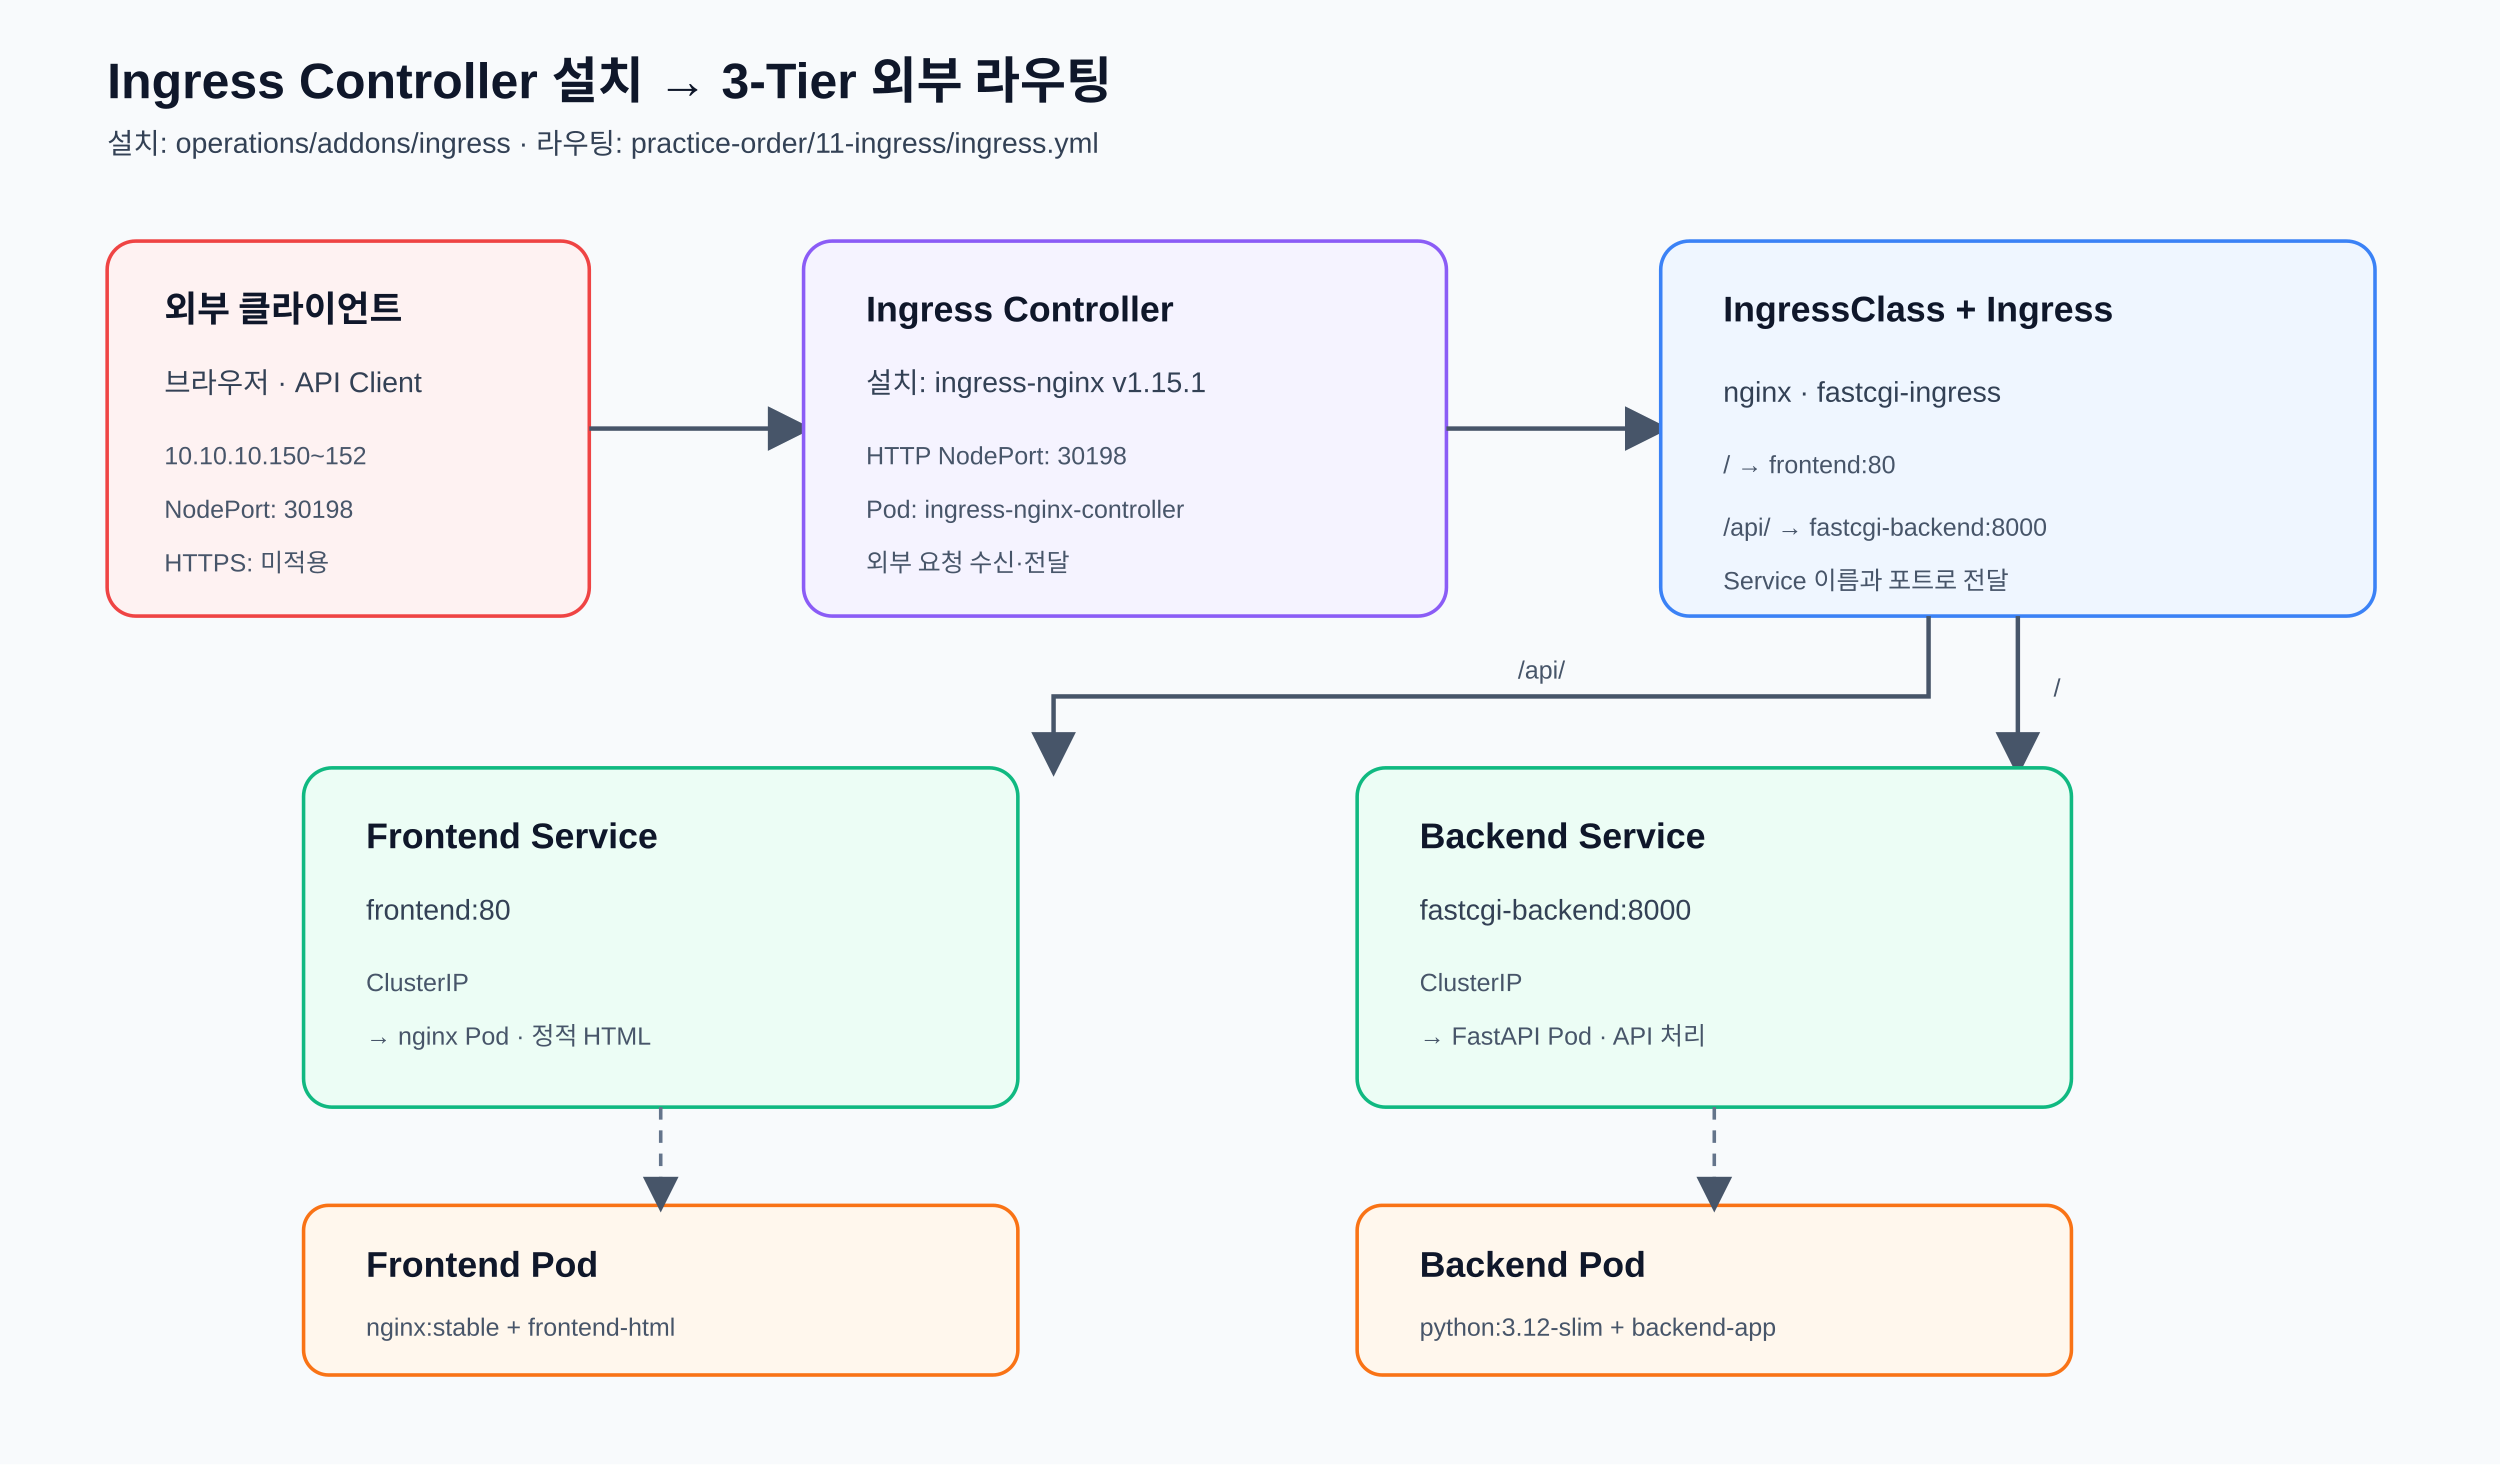
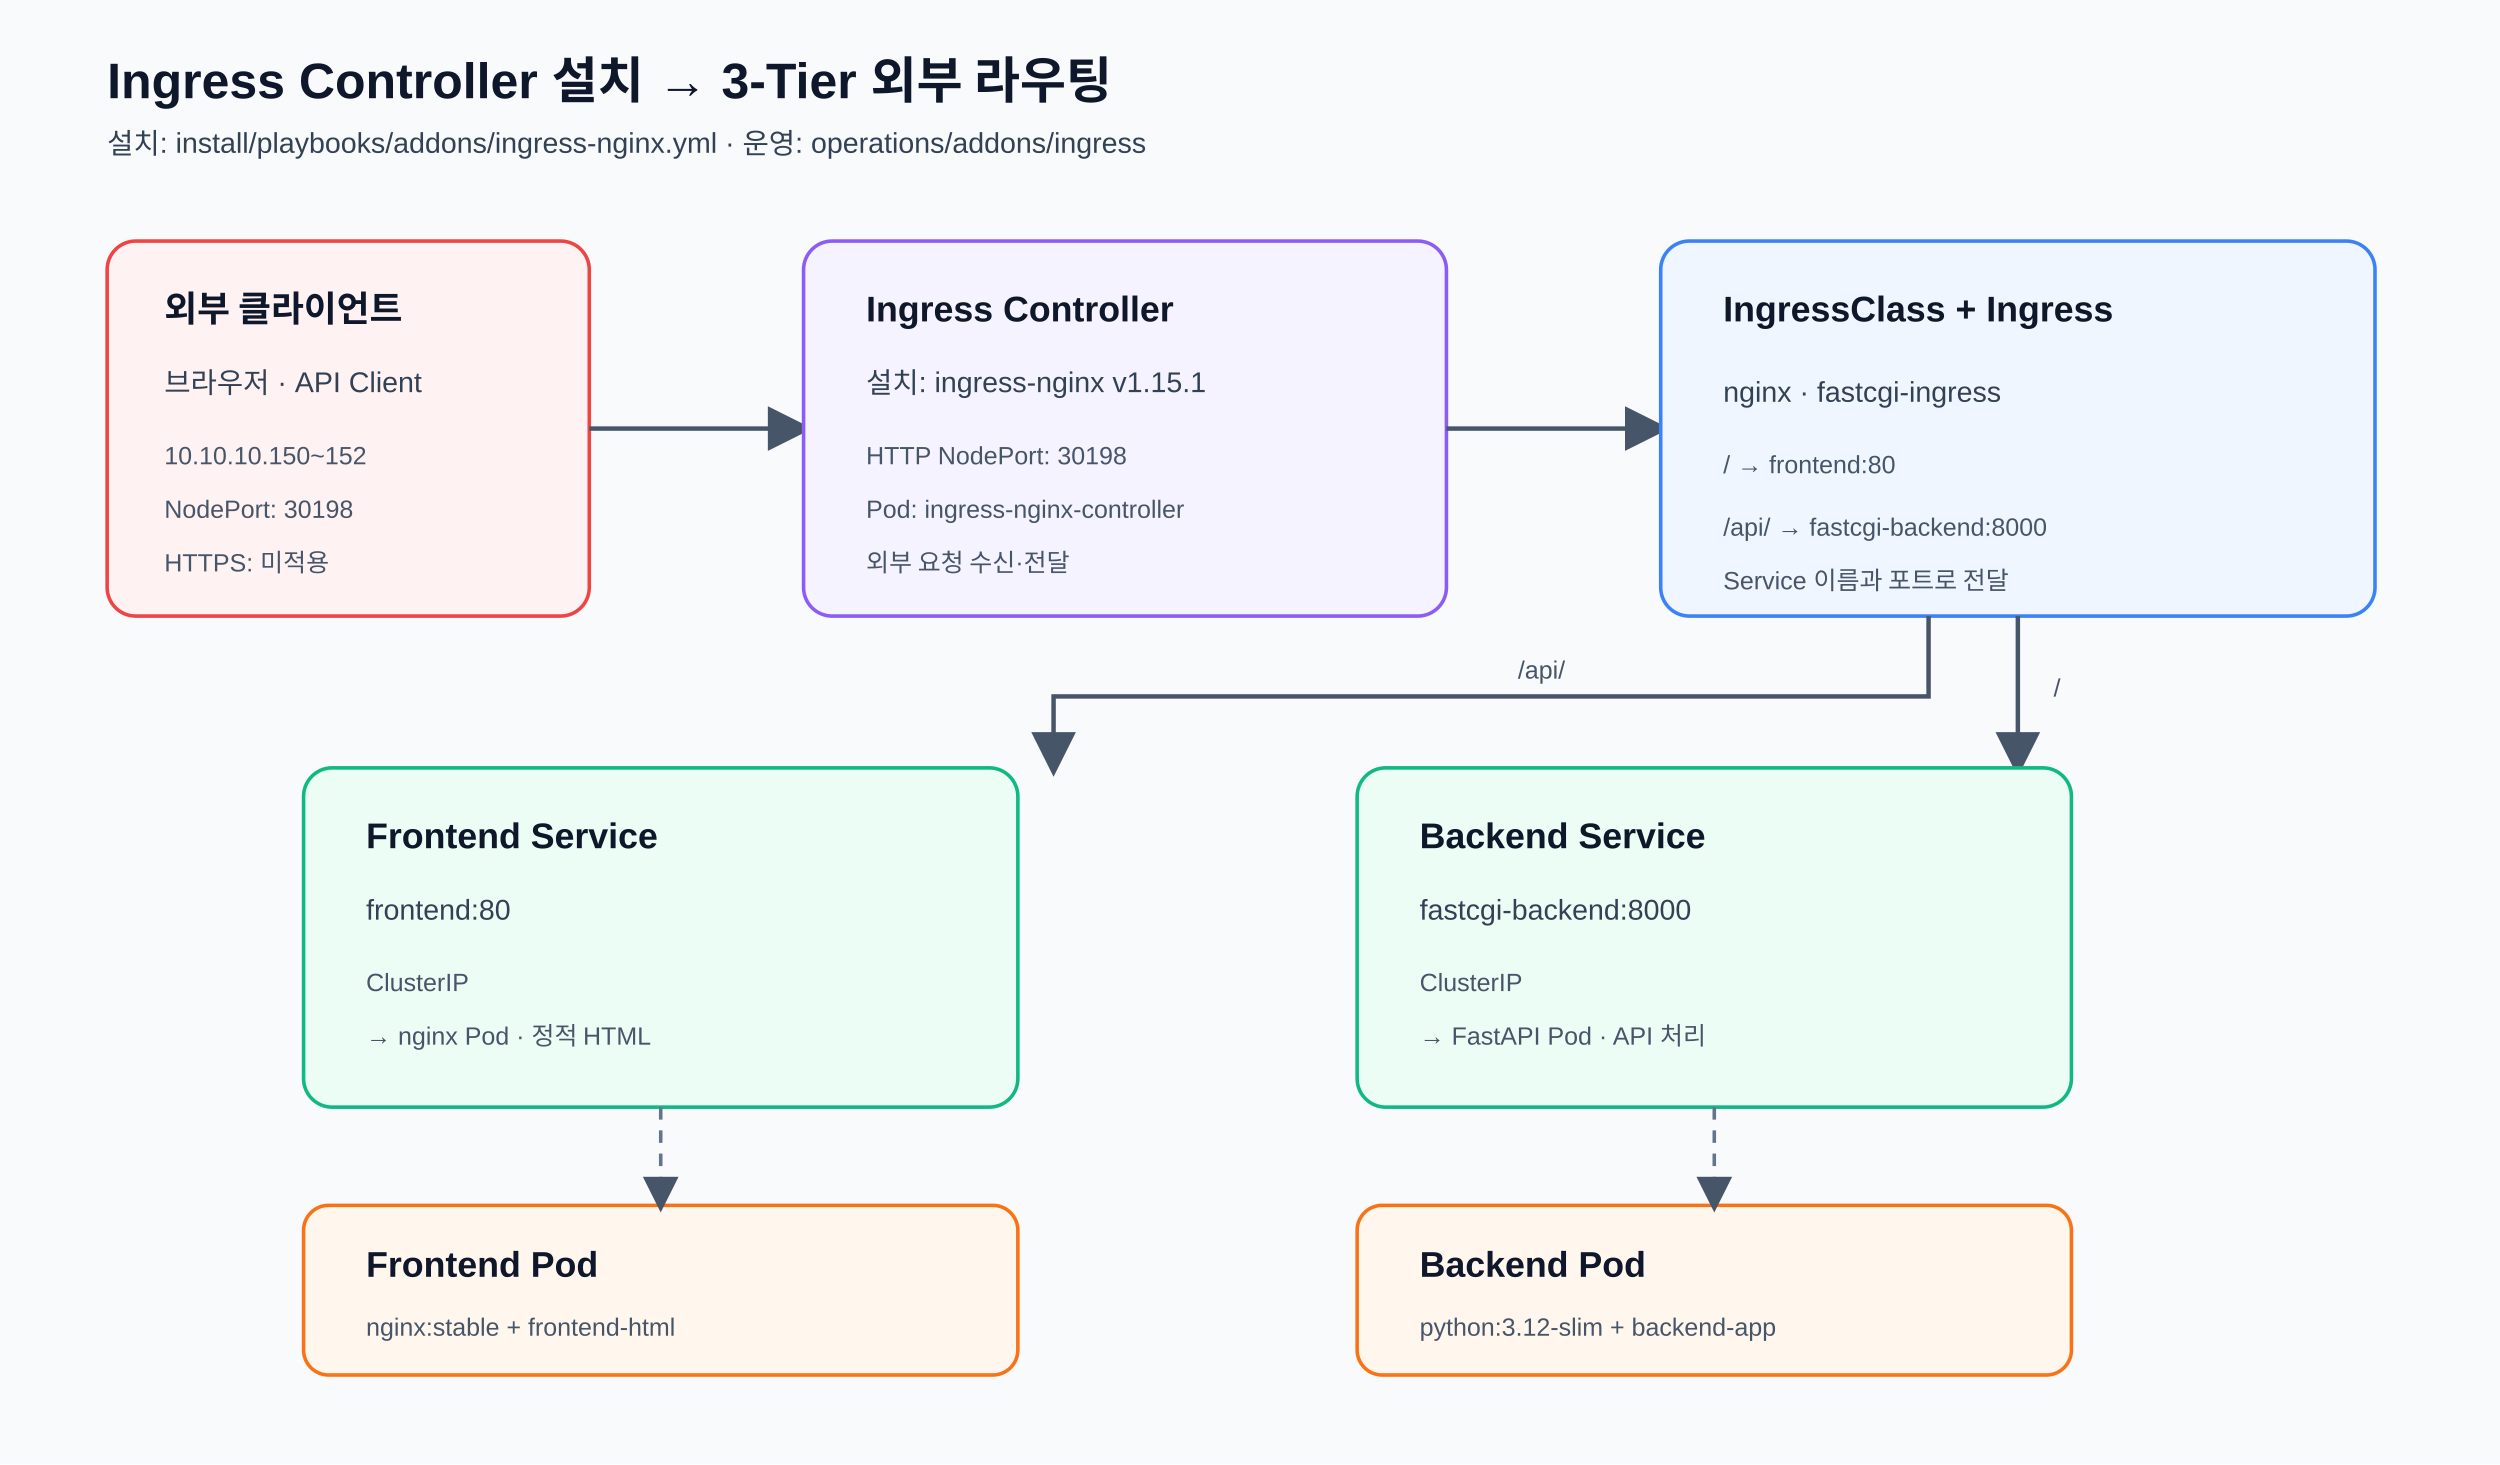
<svg xmlns="http://www.w3.org/2000/svg" width="1400" height="820" viewBox="0 0 1400 820" role="img" aria-labelledby="title desc">
  <defs>
    <marker id="arrow" markerWidth="10" markerHeight="10" refX="8" refY="5" orient="auto">
      <path d="M0,0 L10,5 L0,10 Z" fill="#475569" />
    </marker>
    <style>
      .title { font: 700 28px Arial, sans-serif; fill: #0f172a; }
      .heading { font: 700 20px Arial, sans-serif; fill: #0f172a; }
      .body { font: 16px Arial, sans-serif; fill: #334155; }
      .small { font: 14px Arial, sans-serif; fill: #475569; }
      .external { fill: #fef2f2; stroke: #ef4444; stroke-width: 2; }
      .controller { fill: #f5f3ff; stroke: #8b5cf6; stroke-width: 2; }
      .rule { fill: #eff6ff; stroke: #3b82f6; stroke-width: 2; }
      .service { fill: #ecfdf5; stroke: #10b981; stroke-width: 2; }
      .pod { fill: #fff7ed; stroke: #f97316; stroke-width: 2; }
      .flow { stroke: #475569; stroke-width: 2.5; fill: none; marker-end: url(#arrow); }
      .dashed { stroke: #64748b; stroke-width: 2; fill: none; stroke-dasharray: 7 6; marker-end: url(#arrow); }
    </style>
  </defs>
  <rect width="1400" height="820" fill="#f8fafc" />
  <text x="60" y="55" class="title">Ingress Controller 설치 → 3-Tier 외부 라우팅</text>
-   <text x="60" y="86" class="body">설치: operations/addons/ingress · 라우팅: practice-order/11-ingress/ingress.yml</text>
+   <text x="60" y="86" class="body">설치: install/playbooks/addons/ingress-nginx.yml · 운영: operations/addons/ingress</text>
  <rect x="60" y="135" width="270" height="210" rx="16" class="external" />
  <text x="92" y="180" class="heading">외부 클라이언트</text>
  <text x="92" y="220" class="body">브라우저 · API Client</text>
  <text x="92" y="260" class="small">10.10.10.150~152</text>
  <text x="92" y="290" class="small">NodePort: 30198</text>
  <text x="92" y="320" class="small">HTTPS: 미적용</text>
  <path d="M330 240 H450" class="flow" />
  <rect x="450" y="135" width="360" height="210" rx="16" class="controller" />
  <text x="485" y="180" class="heading">Ingress Controller</text>
  <text x="485" y="220" class="body">설치: ingress-nginx v1.15.1</text>
  <text x="485" y="260" class="small">HTTP NodePort: 30198</text>
  <text x="485" y="290" class="small">Pod: ingress-nginx-controller</text>
  <text x="485" y="320" class="small">외부 요청 수신·전달</text>
  <path d="M810 240 H930" class="flow" />
  <rect x="930" y="135" width="400" height="210" rx="16" class="rule" />
  <text x="965" y="180" class="heading">IngressClass + Ingress</text>
  <text x="965" y="225" class="body">nginx · fastcgi-ingress</text>
  <text x="965" y="265" class="small">/       → frontend:80</text>
  <text x="965" y="300" class="small">/api/ → fastcgi-backend:8000</text>
  <text x="965" y="330" class="small">Service 이름과 포트로 전달</text>
  <path d="M1130 345 V430" class="flow" />
  <text x="1150" y="390" class="small">/</text>
  <path d="M1080 345 V390 H590 V430" class="flow" />
  <text x="850" y="380" class="small">/api/</text>
  <rect x="170" y="430" width="400" height="190" rx="16" class="service" />
  <text x="205" y="475" class="heading">Frontend Service</text>
  <text x="205" y="515" class="body">frontend:80</text>
  <text x="205" y="555" class="small">ClusterIP</text>
  <text x="205" y="585" class="small">→ nginx Pod · 정적 HTML</text>
  <rect x="760" y="430" width="400" height="190" rx="16" class="service" />
  <text x="795" y="475" class="heading">Backend Service</text>
  <text x="795" y="515" class="body">fastcgi-backend:8000</text>
  <text x="795" y="555" class="small">ClusterIP</text>
  <text x="795" y="585" class="small">→ FastAPI Pod · API 처리</text>
  <rect x="170" y="675" width="400" height="95" rx="14" class="pod" />
  <text x="205" y="715" class="heading">Frontend Pod</text>
  <text x="205" y="748" class="small">nginx:stable + frontend-html</text>
  <rect x="760" y="675" width="400" height="95" rx="14" class="pod" />
  <text x="795" y="715" class="heading">Backend Pod</text>
  <text x="795" y="748" class="small">python:3.12-slim + backend-app</text>
  <path d="M370 620 V675" class="dashed" />
  <path d="M960 620 V675" class="dashed" />
</svg>
